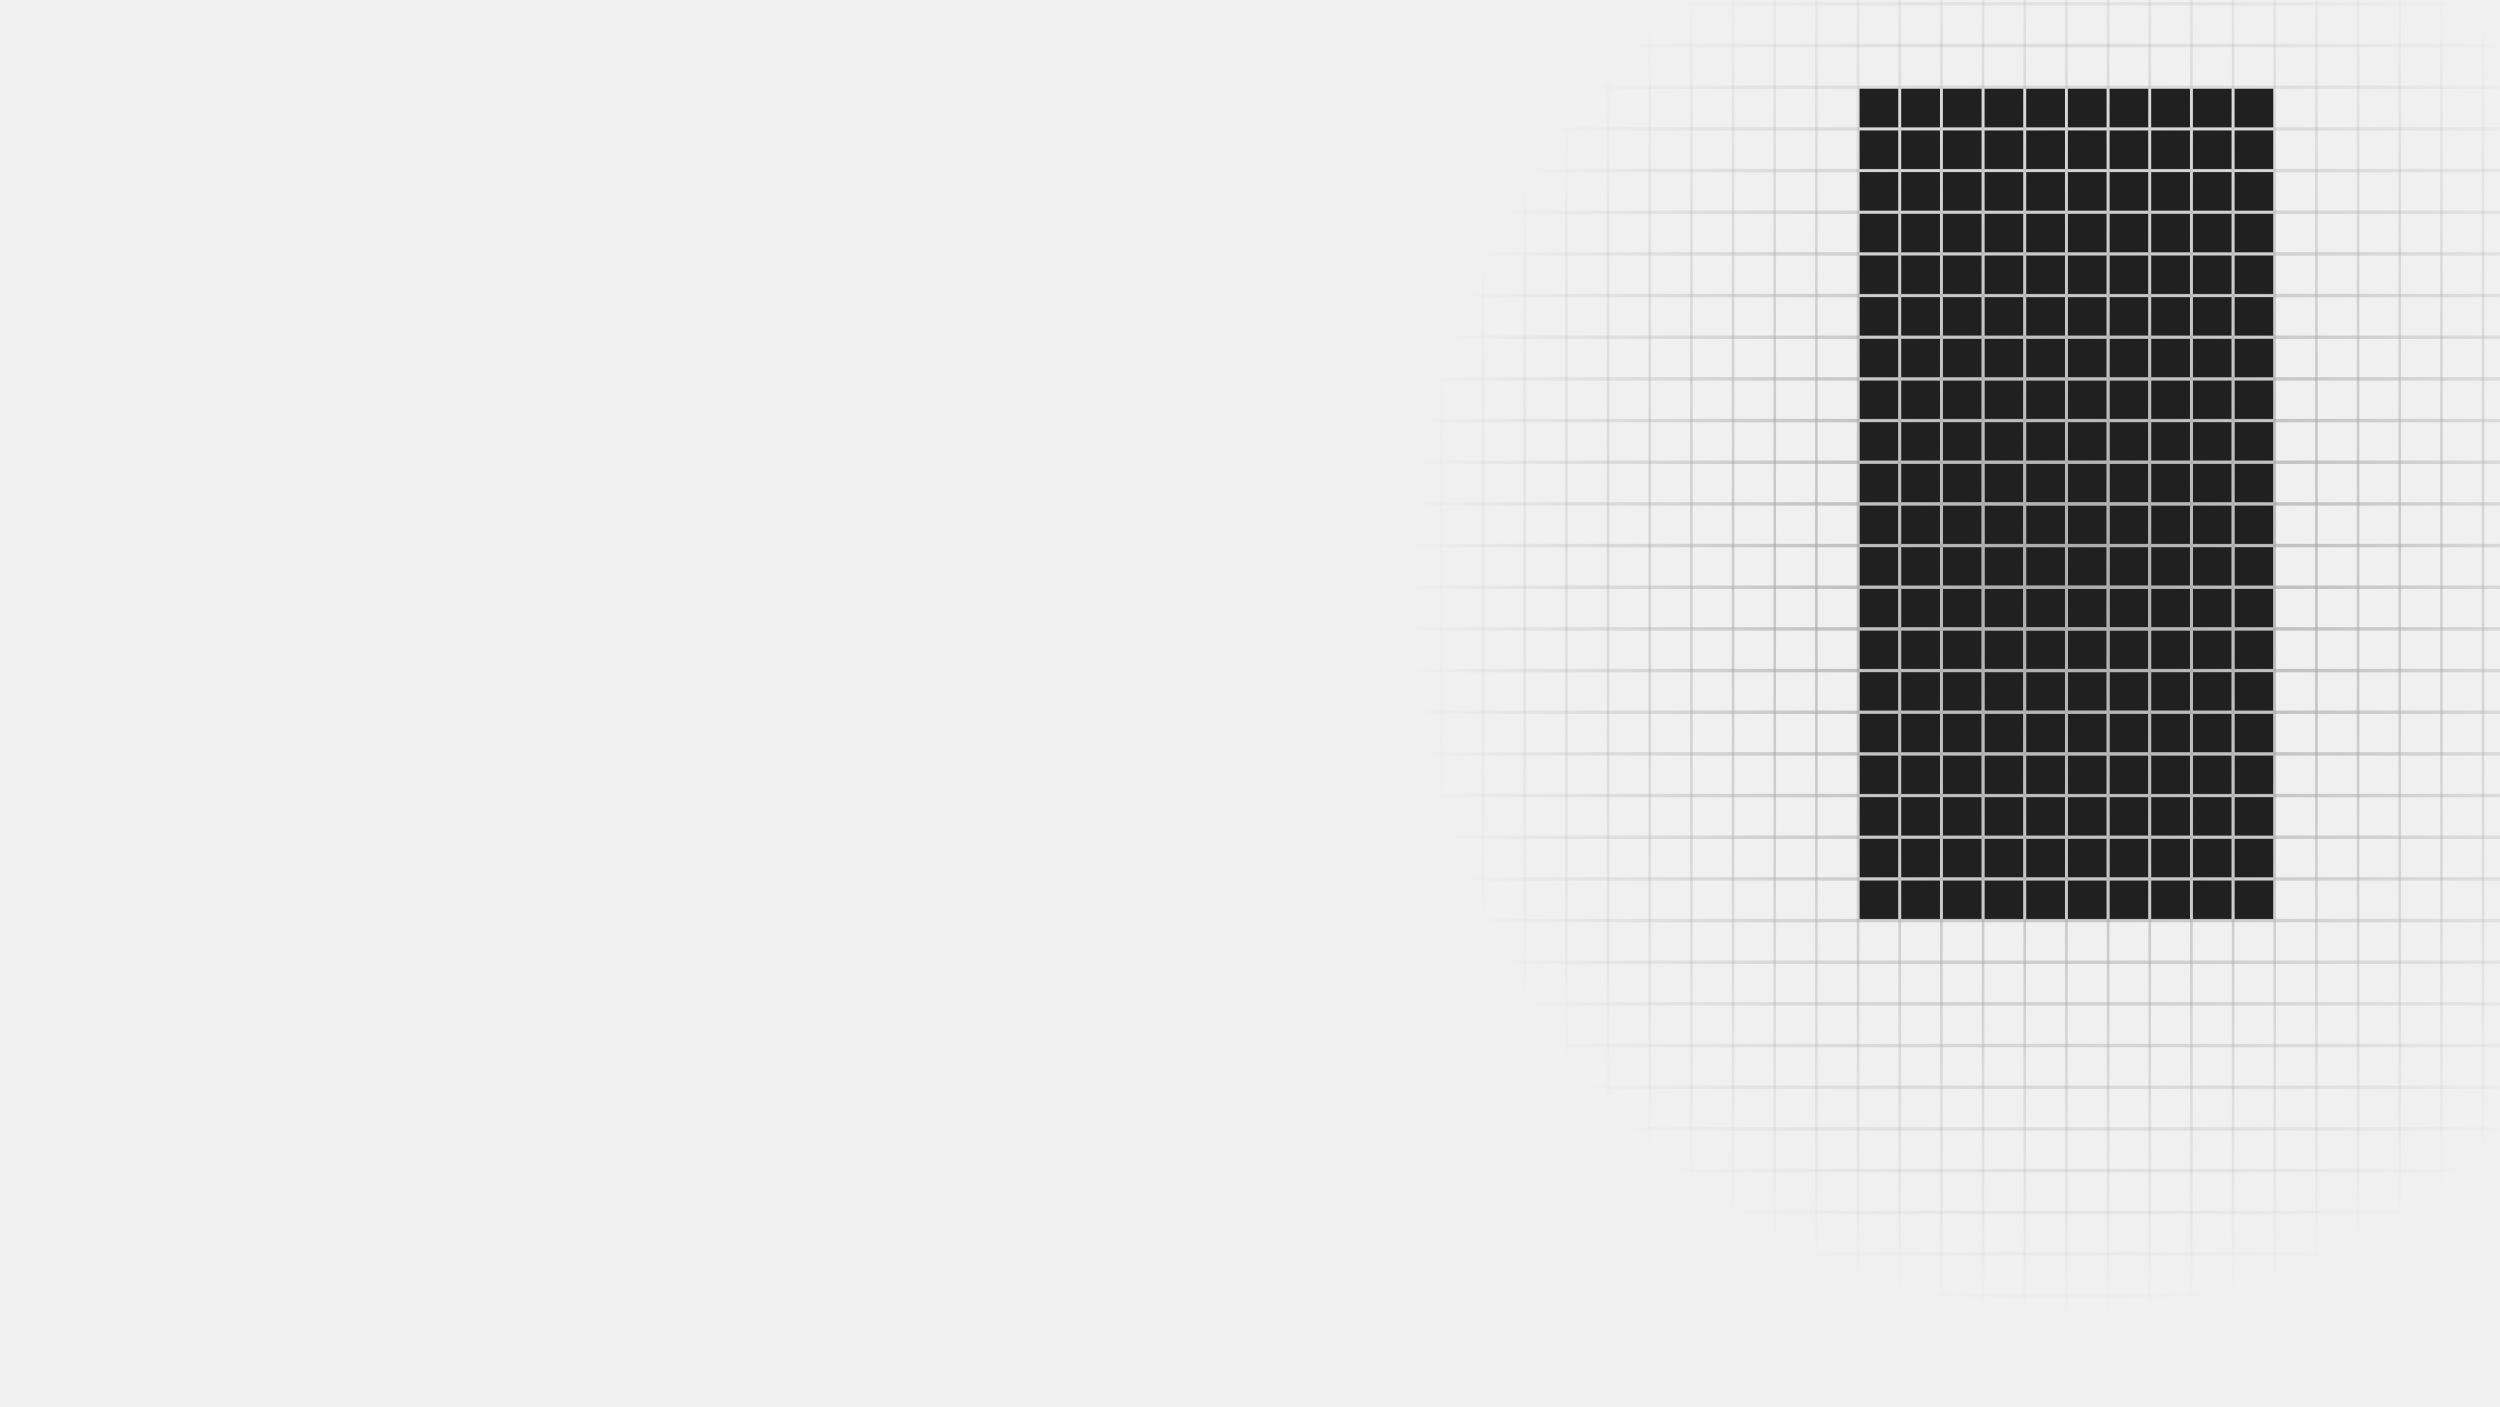
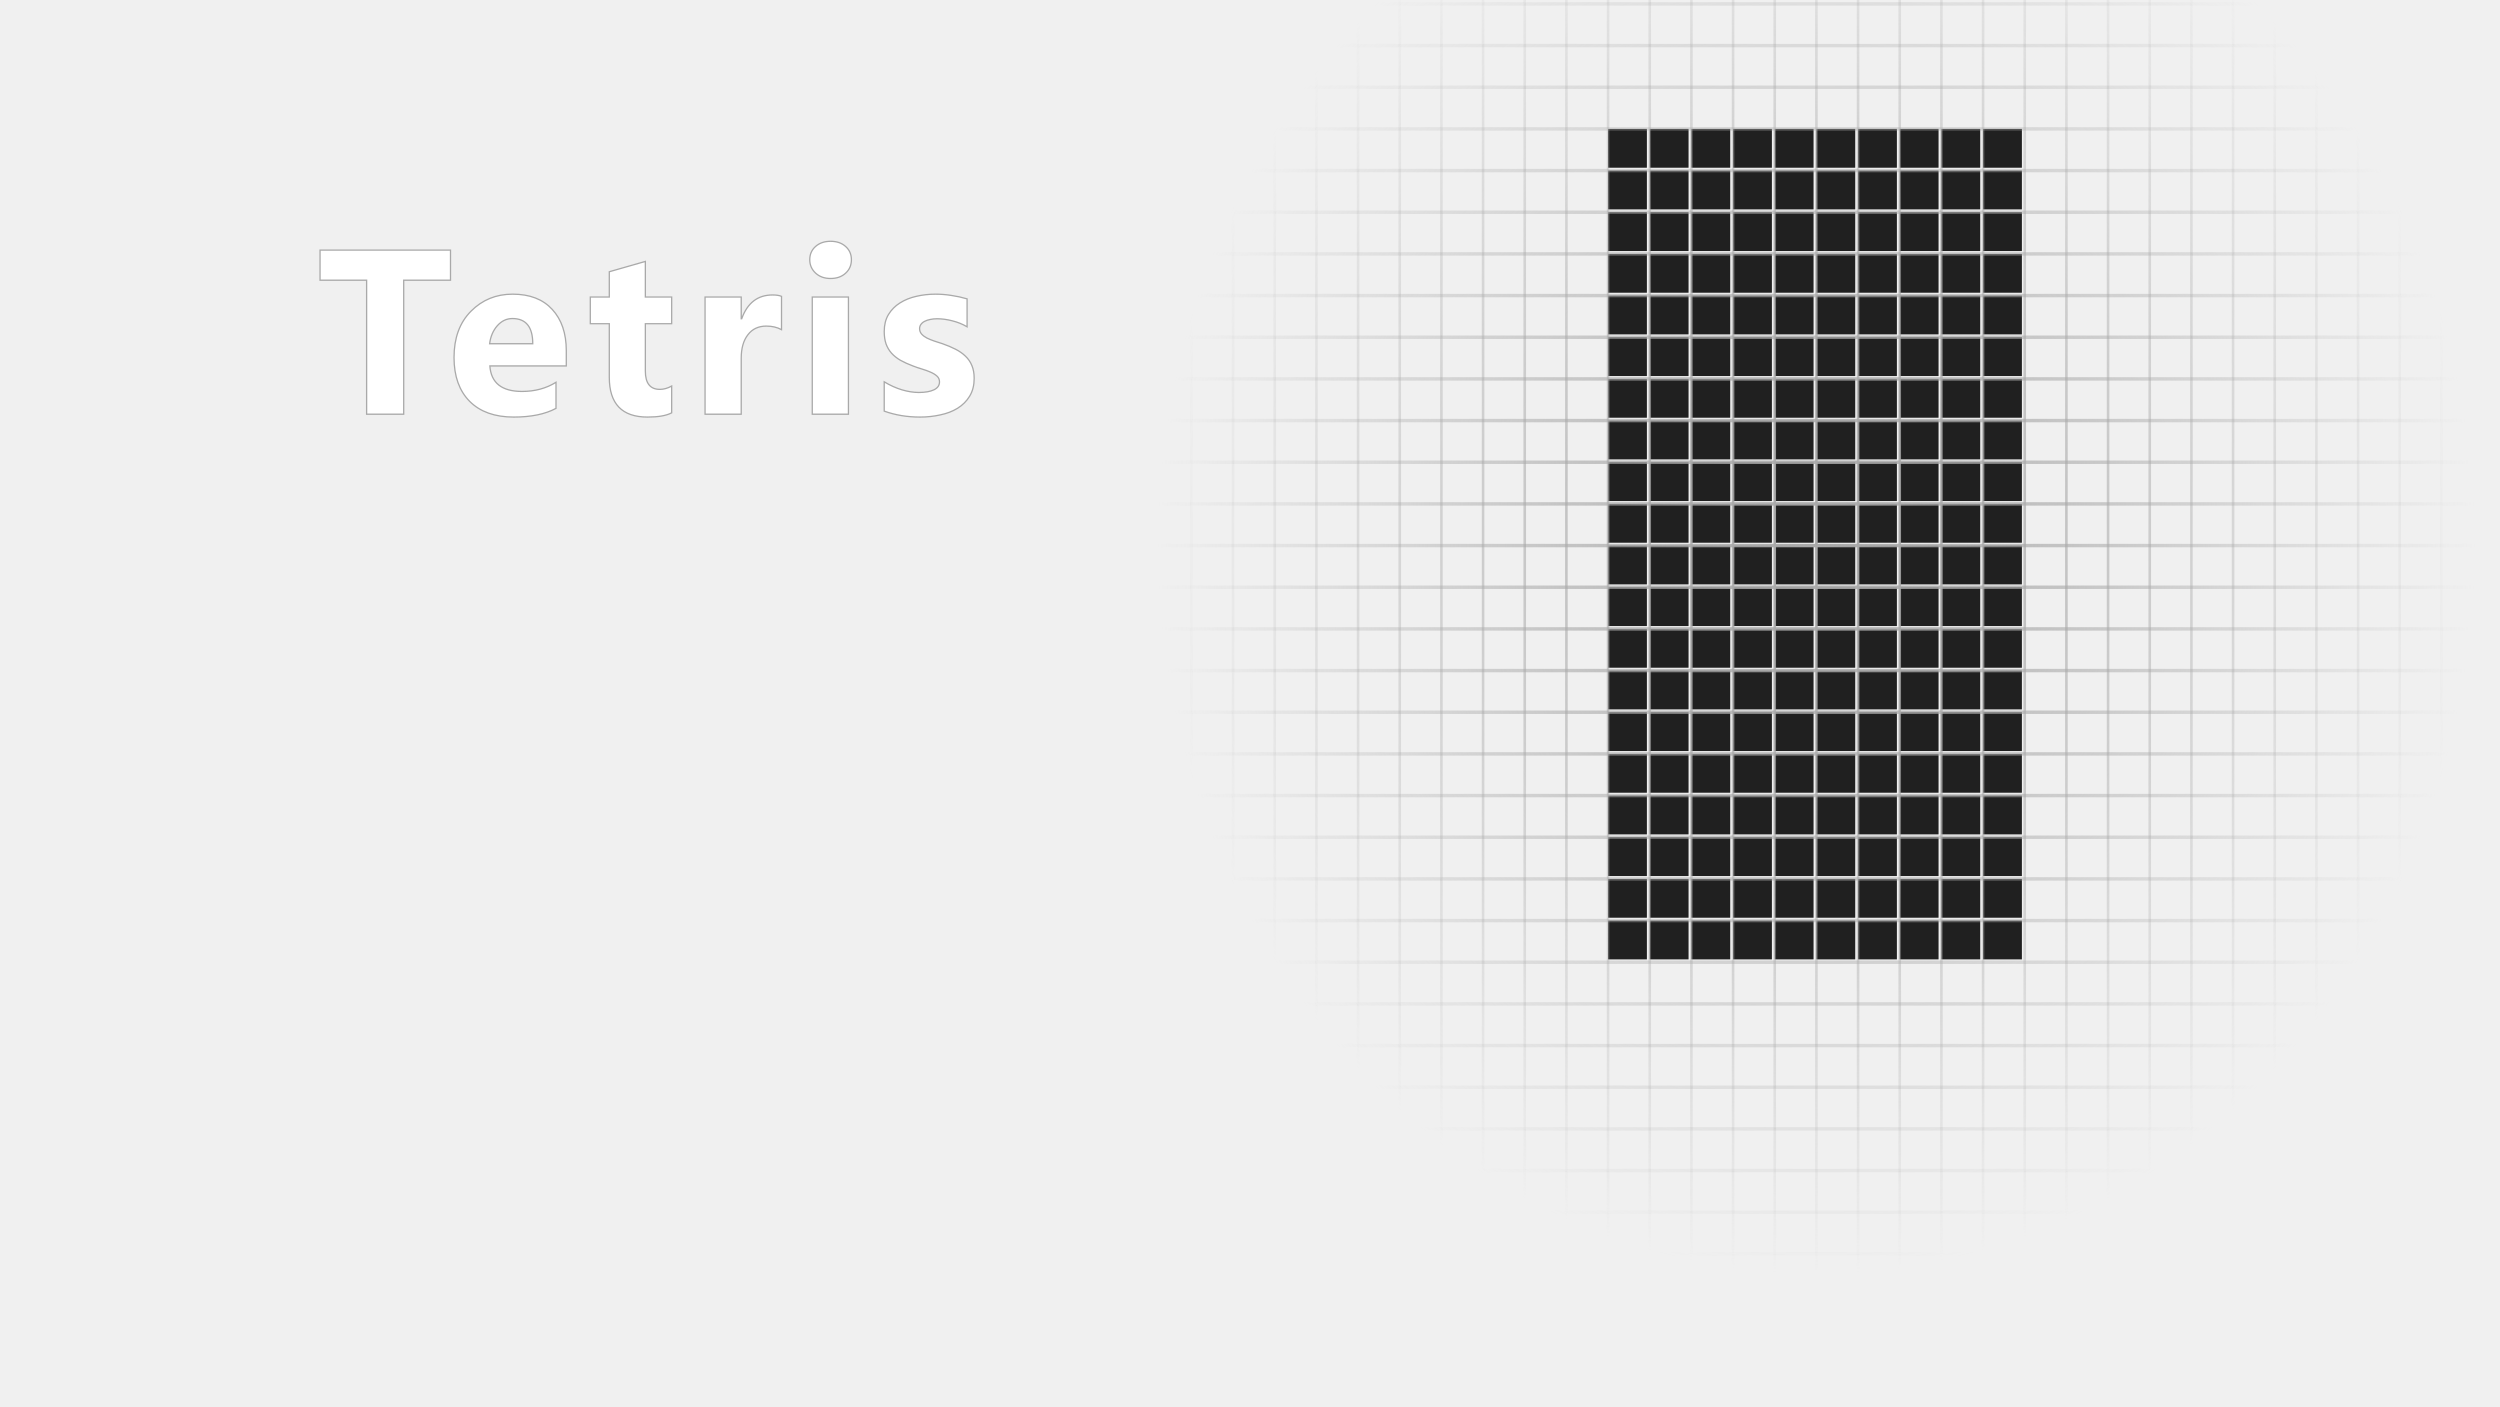
<svg xmlns="http://www.w3.org/2000/svg" xmlns:xlink="http://www.w3.org/1999/xlink" width="1920" height="1080" viewBox="0 0 1920 1080" version="1.1" id="svg1">
  <defs id="defs1">
    <linearGradient id="linearGradient2">
      <stop style="stop-color:#a9a9a9;stop-opacity:1;" offset="0" id="stop2" />
      <stop style="stop-color:#a9a9a9;stop-opacity:0;" offset="1" id="stop3" />
    </linearGradient>
-     <radialGradient xlink:href="#linearGradient2" id="radialGradient3" cx="1593.093" cy="396.948" fx="1593.093" fy="396.948" r="975" gradientTransform="matrix(0.5195299,0,0,0.574359,765.4338,234.1026)" gradientUnits="userSpaceOnUse" />
+     <radialGradient xlink:href="#linearGradient2" id="radialGradient3" cx="1221.424" cy="339.33" fx="1221.424" fy="339.33" r="975" gradientTransform="matrix(0.5195299,0,0,0.574359,765.4338,234.1026)" gradientUnits="userSpaceOnUse" />
  </defs>
-   <g id="layer2" style="fill-opacity:1" fill="#202020" class="Board">
+   <g id="layer2" style="fill-opacity:1" fill="#202020" class="Board" transform="translate(-193.0934,30.90662)">
    <rect style="display:inline;fill-opacity:1" id="rect1" width="29.813" height="29.813" x="1428.093" y="68.093" />
    <rect style="fill-opacity:1" id="rect2" width="29.813" height="29.813" x="1428.093" y="100.093" />
    <rect style="fill-opacity:1" id="rect3" width="29.813" height="29.813" x="1428.093" y="132.093" />
    <rect style="fill-opacity:1" id="rect4" width="29.813" height="29.813" x="1428.093" y="164.093" />
    <rect style="fill-opacity:1" id="rect5" width="29.813" height="29.813" x="1428.093" y="196.093" />
    <rect style="fill-opacity:1" id="rect6" width="29.813" height="29.813" x="1428.093" y="228.093" />
    <rect style="fill-opacity:1" id="rect7" width="29.813" height="29.813" x="1428.093" y="260.093" />
    <rect style="fill-opacity:1" id="rect8" width="29.813" height="29.813" x="1428.093" y="292.093" />
    <rect style="fill-opacity:1" id="rect9" width="29.813" height="29.813" x="1428.093" y="324.093" />
    <rect style="fill-opacity:1" id="rect10" width="29.813" height="29.813" x="1428.093" y="356.093" />
    <rect style="fill-opacity:1" id="rect11" width="29.813" height="29.813" x="1428.093" y="388.093" />
    <rect style="fill-opacity:1" id="rect12" width="29.813" height="29.813" x="1428.093" y="420.093" />
    <rect style="fill-opacity:1" id="rect13" width="29.813" height="29.813" x="1428.093" y="452.093" />
    <rect style="fill-opacity:1" id="rect14" width="29.813" height="29.813" x="1428.093" y="484.093" />
    <rect style="fill-opacity:1" id="rect15" width="29.813" height="29.813" x="1428.093" y="516.093" />
    <rect style="fill-opacity:1" id="rect16" width="29.813" height="29.813" x="1428.093" y="548.093" />
    <rect style="fill-opacity:1" id="rect17" width="29.813" height="29.813" x="1428.093" y="580.093" />
    <rect style="fill-opacity:1" id="rect18" width="29.813" height="29.813" x="1428.093" y="612.093" />
    <rect style="fill-opacity:1" id="rect19" width="29.813" height="29.813" x="1428.093" y="644.093" />
    <rect style="fill-opacity:1" id="rect20" width="29.813" height="29.813" x="1428.093" y="676.093" />
    <rect style="fill-opacity:1" id="rect21" width="29.813" height="29.813" x="1460.093" y="68.093" />
    <rect style="fill-opacity:1" id="rect22" width="29.813" height="29.813" x="1460.093" y="100.093" />
    <rect style="fill-opacity:1" id="rect23" width="29.813" height="29.813" x="1460.093" y="132.093" />
    <rect style="fill-opacity:1" id="rect24" width="29.813" height="29.813" x="1460.093" y="164.093" />
    <rect style="fill-opacity:1" id="rect25" width="29.813" height="29.813" x="1460.093" y="196.093" />
    <rect style="fill-opacity:1" id="rect26" width="29.813" height="29.813" x="1460.093" y="228.093" />
    <rect style="fill-opacity:1" id="rect27" width="29.813" height="29.813" x="1460.093" y="260.093" />
    <rect style="fill-opacity:1" id="rect28" width="29.813" height="29.813" x="1460.093" y="292.093" />
    <rect style="fill-opacity:1" id="rect29" width="29.813" height="29.813" x="1460.093" y="324.093" />
    <rect style="fill-opacity:1" id="rect30" width="29.813" height="29.813" x="1460.093" y="356.093" />
    <rect style="fill-opacity:1" id="rect31" width="29.813" height="29.813" x="1460.093" y="388.093" />
    <rect style="fill-opacity:1" id="rect32" width="29.813" height="29.813" x="1460.093" y="420.093" />
    <rect style="fill-opacity:1" id="rect33" width="29.813" height="29.813" x="1460.093" y="452.093" />
    <rect style="fill-opacity:1" id="rect34" width="29.813" height="29.813" x="1460.093" y="484.093" />
    <rect style="fill-opacity:1" id="rect35" width="29.813" height="29.813" x="1460.093" y="516.093" />
    <rect style="fill-opacity:1" id="rect36" width="29.813" height="29.813" x="1460.093" y="548.093" />
    <rect style="fill-opacity:1" id="rect37" width="29.813" height="29.813" x="1460.093" y="580.093" />
    <rect style="fill-opacity:1" id="rect38" width="29.813" height="29.813" x="1460.093" y="612.093" />
    <rect style="fill-opacity:1" id="rect39" width="29.813" height="29.813" x="1460.093" y="644.093" />
    <rect style="fill-opacity:1" id="rect40" width="29.813" height="29.813" x="1460.093" y="676.093" />
    <rect style="fill-opacity:1" id="rect41" width="29.813" height="29.813" x="1492.093" y="68.093" />
    <rect style="fill-opacity:1" id="rect42" width="29.813" height="29.813" x="1492.093" y="100.093" />
    <rect style="fill-opacity:1" id="rect43" width="29.813" height="29.813" x="1492.093" y="132.093" />
    <rect style="fill-opacity:1" id="rect44" width="29.813" height="29.813" x="1492.093" y="164.093" />
    <rect style="fill-opacity:1" id="rect45" width="29.813" height="29.813" x="1492.093" y="196.093" />
    <rect style="fill-opacity:1" id="rect46" width="29.813" height="29.813" x="1492.093" y="228.093" />
    <rect style="fill-opacity:1" id="rect47" width="29.813" height="29.813" x="1492.093" y="260.093" />
    <rect style="fill-opacity:1" id="rect48" width="29.813" height="29.813" x="1492.093" y="292.093" />
    <rect style="fill-opacity:1" id="rect49" width="29.813" height="29.813" x="1492.093" y="324.093" />
    <rect style="fill-opacity:1" id="rect50" width="29.813" height="29.813" x="1492.093" y="356.093" />
    <rect style="fill-opacity:1" id="rect51" width="29.813" height="29.813" x="1492.093" y="388.093" />
    <rect style="fill-opacity:1" id="rect52" width="29.813" height="29.813" x="1492.093" y="420.093" />
    <rect style="fill-opacity:1" id="rect53" width="29.813" height="29.813" x="1492.093" y="452.093" />
    <rect style="fill-opacity:1" id="rect54" width="29.813" height="29.813" x="1492.093" y="484.093" />
    <rect style="fill-opacity:1" id="rect55" width="29.813" height="29.813" x="1492.093" y="516.093" />
    <rect style="fill-opacity:1" id="rect56" width="29.813" height="29.813" x="1492.093" y="548.093" />
    <rect style="fill-opacity:1" id="rect57" width="29.813" height="29.813" x="1492.093" y="580.093" />
    <rect style="fill-opacity:1" id="rect58" width="29.813" height="29.813" x="1492.093" y="612.093" />
    <rect style="fill-opacity:1" id="rect59" width="29.813" height="29.813" x="1492.093" y="644.093" />
    <rect style="fill-opacity:1" id="rect60" width="29.813" height="29.813" x="1492.093" y="676.093" />
    <rect style="fill-opacity:1" id="rect61" width="29.813" height="29.813" x="1524.093" y="68.093" />
    <rect style="fill-opacity:1" id="rect62" width="29.813" height="29.813" x="1524.093" y="100.093" />
    <rect style="fill-opacity:1" id="rect63" width="29.813" height="29.813" x="1524.093" y="132.093" />
    <rect style="fill-opacity:1" id="rect64" width="29.813" height="29.813" x="1524.093" y="164.093" />
    <rect style="fill-opacity:1" id="rect65" width="29.813" height="29.813" x="1524.093" y="196.093" />
    <rect style="fill-opacity:1" id="rect66" width="29.813" height="29.813" x="1524.093" y="228.093" />
    <rect style="fill-opacity:1" id="rect67" width="29.813" height="29.813" x="1524.093" y="260.093" />
    <rect style="fill-opacity:1" id="rect68" width="29.813" height="29.813" x="1524.093" y="292.093" />
    <rect style="fill-opacity:1" id="rect69" width="29.813" height="29.813" x="1524.093" y="324.093" />
    <rect style="fill-opacity:1" id="rect70" width="29.813" height="29.813" x="1524.093" y="356.093" />
    <rect style="fill-opacity:1" id="rect71" width="29.813" height="29.813" x="1524.093" y="388.093" />
    <rect style="fill-opacity:1" id="rect72" width="29.813" height="29.813" x="1524.093" y="420.093" />
    <rect style="fill-opacity:1" id="rect73" width="29.813" height="29.813" x="1524.093" y="452.093" />
    <rect style="fill-opacity:1" id="rect74" width="29.813" height="29.813" x="1524.093" y="484.093" />
    <rect style="fill-opacity:1" id="rect75" width="29.813" height="29.813" x="1524.093" y="516.093" />
    <rect style="fill-opacity:1" id="rect76" width="29.813" height="29.813" x="1524.093" y="548.093" />
    <rect style="fill-opacity:1" id="rect77" width="29.813" height="29.813" x="1524.093" y="580.093" />
    <rect style="fill-opacity:1" id="rect78" width="29.813" height="29.813" x="1524.093" y="612.093" />
    <rect style="fill-opacity:1" id="rect79" width="29.813" height="29.813" x="1524.093" y="644.093" />
    <rect style="fill-opacity:1" id="rect80" width="29.813" height="29.813" x="1524.093" y="676.093" />
    <rect style="fill-opacity:1" id="rect81" width="29.813" height="29.813" x="1556.093" y="68.093" />
    <rect style="fill-opacity:1" id="rect82" width="29.813" height="29.813" x="1556.093" y="100.093" />
    <rect style="fill-opacity:1" id="rect83" width="29.813" height="29.813" x="1556.093" y="132.093" />
    <rect style="fill-opacity:1" id="rect84" width="29.813" height="29.813" x="1556.093" y="164.093" />
    <rect style="fill-opacity:1" id="rect85" width="29.813" height="29.813" x="1556.093" y="196.093" />
    <rect style="fill-opacity:1" id="rect86" width="29.813" height="29.813" x="1556.093" y="228.093" />
    <rect style="fill-opacity:1" id="rect87" width="29.813" height="29.813" x="1556.093" y="260.093" />
    <rect style="fill-opacity:1" id="rect88" width="29.813" height="29.813" x="1556.093" y="292.093" />
    <rect style="fill-opacity:1" id="rect89" width="29.813" height="29.813" x="1556.093" y="324.093" />
    <rect style="fill-opacity:1" id="rect90" width="29.813" height="29.813" x="1556.093" y="356.093" />
    <rect style="fill-opacity:1" id="rect91" width="29.813" height="29.813" x="1556.093" y="388.093" />
    <rect style="fill-opacity:1" id="rect92" width="29.813" height="29.813" x="1556.093" y="420.093" />
    <rect style="fill-opacity:1" id="rect93" width="29.813" height="29.813" x="1556.093" y="452.093" />
    <rect style="fill-opacity:1" id="rect94" width="29.813" height="29.813" x="1556.093" y="484.093" />
    <rect style="fill-opacity:1" id="rect95" width="29.813" height="29.813" x="1556.093" y="516.093" />
    <rect style="fill-opacity:1" id="rect96" width="29.813" height="29.813" x="1556.093" y="548.093" />
    <rect style="fill-opacity:1" id="rect97" width="29.813" height="29.813" x="1556.093" y="580.093" />
    <rect style="fill-opacity:1" id="rect98" width="29.813" height="29.813" x="1556.093" y="612.093" />
    <rect style="fill-opacity:1" id="rect99" width="29.813" height="29.813" x="1556.093" y="644.093" />
    <rect style="fill-opacity:1" id="rect100" width="29.813" height="29.813" x="1556.093" y="676.093" />
    <rect style="fill-opacity:1" id="rect101" width="29.813" height="29.813" x="1588.093" y="68.093" />
    <rect style="fill-opacity:1" id="rect102" width="29.813" height="29.813" x="1588.093" y="100.093" />
    <rect style="fill-opacity:1" id="rect103" width="29.813" height="29.813" x="1588.093" y="132.093" />
    <rect style="fill-opacity:1" id="rect104" width="29.813" height="29.813" x="1588.093" y="164.093" />
    <rect style="fill-opacity:1" id="rect105" width="29.813" height="29.813" x="1588.093" y="196.093" />
    <rect style="fill-opacity:1" id="rect106" width="29.813" height="29.813" x="1588.093" y="228.093" />
    <rect style="fill-opacity:1" id="rect107" width="29.813" height="29.813" x="1588.093" y="260.093" />
    <rect style="fill-opacity:1" id="rect108" width="29.813" height="29.813" x="1588.093" y="292.093" />
    <rect style="fill-opacity:1" id="rect109" width="29.813" height="29.813" x="1588.093" y="324.093" />
    <rect style="fill-opacity:1" id="rect110" width="29.813" height="29.813" x="1588.093" y="356.093" />
    <rect style="fill-opacity:1" id="rect111" width="29.813" height="29.813" x="1588.093" y="388.093" />
    <rect style="fill-opacity:1" id="rect112" width="29.813" height="29.813" x="1588.093" y="420.093" />
    <rect style="fill-opacity:1" id="rect113" width="29.813" height="29.813" x="1588.093" y="452.093" />
    <rect style="fill-opacity:1" id="rect114" width="29.813" height="29.813" x="1588.093" y="484.093" />
    <rect style="fill-opacity:1" id="rect115" width="29.813" height="29.813" x="1588.093" y="516.093" />
    <rect style="fill-opacity:1" id="rect116" width="29.813" height="29.813" x="1588.093" y="548.093" />
    <rect style="fill-opacity:1" id="rect117" width="29.813" height="29.813" x="1588.093" y="580.093" />
    <rect style="fill-opacity:1" id="rect118" width="29.813" height="29.813" x="1588.093" y="612.093" />
    <rect style="fill-opacity:1" id="rect119" width="29.813" height="29.813" x="1588.093" y="644.093" />
    <rect style="fill-opacity:1" id="rect120" width="29.813" height="29.813" x="1588.093" y="676.093" />
    <rect style="fill-opacity:1" id="rect121" width="29.813" height="29.813" x="1620.093" y="68.093" />
    <rect style="fill-opacity:1" id="rect122" width="29.813" height="29.813" x="1620.093" y="100.093" />
    <rect style="fill-opacity:1" id="rect123" width="29.813" height="29.813" x="1620.093" y="132.093" />
    <rect style="fill-opacity:1" id="rect124" width="29.813" height="29.813" x="1620.093" y="164.093" />
    <rect style="fill-opacity:1" id="rect125" width="29.813" height="29.813" x="1620.093" y="196.093" />
    <rect style="fill-opacity:1" id="rect126" width="29.813" height="29.813" x="1620.093" y="228.093" />
    <rect style="fill-opacity:1" id="rect127" width="29.813" height="29.813" x="1620.093" y="260.093" />
    <rect style="fill-opacity:1" id="rect128" width="29.813" height="29.813" x="1620.093" y="292.093" />
    <rect style="fill-opacity:1" id="rect129" width="29.813" height="29.813" x="1620.093" y="324.093" />
    <rect style="fill-opacity:1" id="rect130" width="29.813" height="29.813" x="1620.093" y="356.093" />
    <rect style="fill-opacity:1" id="rect131" width="29.813" height="29.813" x="1620.093" y="388.093" />
    <rect style="fill-opacity:1" id="rect132" width="29.813" height="29.813" x="1620.093" y="420.093" />
    <rect style="fill-opacity:1" id="rect133" width="29.813" height="29.813" x="1620.093" y="452.093" />
    <rect style="fill-opacity:1" id="rect134" width="29.813" height="29.813" x="1620.093" y="484.093" />
    <rect style="fill-opacity:1" id="rect135" width="29.813" height="29.813" x="1620.093" y="516.093" />
    <rect style="fill-opacity:1" id="rect136" width="29.813" height="29.813" x="1620.093" y="548.093" />
    <rect style="fill-opacity:1" id="rect137" width="29.813" height="29.813" x="1620.093" y="580.093" />
    <rect style="fill-opacity:1" id="rect138" width="29.813" height="29.813" x="1620.093" y="612.093" />
    <rect style="fill-opacity:1" id="rect139" width="29.813" height="29.813" x="1620.093" y="644.093" />
    <rect style="fill-opacity:1" id="rect140" width="29.813" height="29.813" x="1620.093" y="676.093" />
    <rect style="fill-opacity:1" id="rect141" width="29.813" height="29.813" x="1652.093" y="68.093" />
    <rect style="fill-opacity:1" id="rect142" width="29.813" height="29.813" x="1652.093" y="100.093" />
    <rect style="fill-opacity:1" id="rect143" width="29.813" height="29.813" x="1652.093" y="132.093" />
    <rect style="fill-opacity:1" id="rect144" width="29.813" height="29.813" x="1652.093" y="164.093" />
    <rect style="fill-opacity:1" id="rect145" width="29.813" height="29.813" x="1652.093" y="196.093" />
    <rect style="fill-opacity:1" id="rect146" width="29.813" height="29.813" x="1652.093" y="228.093" />
    <rect style="fill-opacity:1" id="rect147" width="29.813" height="29.813" x="1652.093" y="260.093" />
    <rect style="fill-opacity:1" id="rect148" width="29.813" height="29.813" x="1652.093" y="292.093" />
    <rect style="fill-opacity:1" id="rect149" width="29.813" height="29.813" x="1652.093" y="324.093" />
    <rect style="fill-opacity:1" id="rect150" width="29.813" height="29.813" x="1652.093" y="356.093" />
    <rect style="fill-opacity:1" id="rect151" width="29.813" height="29.813" x="1652.093" y="388.093" />
    <rect style="fill-opacity:1" id="rect152" width="29.813" height="29.813" x="1652.093" y="420.093" />
    <rect style="fill-opacity:1" id="rect153" width="29.813" height="29.813" x="1652.093" y="452.093" />
    <rect style="fill-opacity:1" id="rect154" width="29.813" height="29.813" x="1652.093" y="484.093" />
    <rect style="fill-opacity:1" id="rect155" width="29.813" height="29.813" x="1652.093" y="516.093" />
    <rect style="fill-opacity:1" id="rect156" width="29.813" height="29.813" x="1652.093" y="548.093" />
    <rect style="fill-opacity:1" id="rect157" width="29.813" height="29.813" x="1652.093" y="580.093" />
    <rect style="fill-opacity:1" id="rect158" width="29.813" height="29.813" x="1652.093" y="612.093" />
    <rect style="fill-opacity:1" id="rect159" width="29.813" height="29.813" x="1652.093" y="644.093" />
    <rect style="fill-opacity:1" id="rect160" width="29.813" height="29.813" x="1652.093" y="676.093" />
    <rect style="fill-opacity:1" id="rect161" width="29.813" height="29.813" x="1684.093" y="68.093" />
    <rect style="fill-opacity:1" id="rect162" width="29.813" height="29.813" x="1684.093" y="100.093" />
    <rect style="fill-opacity:1" id="rect163" width="29.813" height="29.813" x="1684.093" y="132.093" />
    <rect style="fill-opacity:1" id="rect164" width="29.813" height="29.813" x="1684.093" y="164.093" />
    <rect style="fill-opacity:1" id="rect165" width="29.813" height="29.813" x="1684.093" y="196.093" />
    <rect style="fill-opacity:1" id="rect166" width="29.813" height="29.813" x="1684.093" y="228.093" />
    <rect style="fill-opacity:1" id="rect167" width="29.813" height="29.813" x="1684.093" y="260.093" />
    <rect style="fill-opacity:1" id="rect168" width="29.813" height="29.813" x="1684.093" y="292.093" />
    <rect style="fill-opacity:1" id="rect169" width="29.813" height="29.813" x="1684.093" y="324.093" />
    <rect style="fill-opacity:1" id="rect170" width="29.813" height="29.813" x="1684.093" y="356.093" />
    <rect style="fill-opacity:1" id="rect171" width="29.813" height="29.813" x="1684.093" y="388.093" />
    <rect style="fill-opacity:1" id="rect172" width="29.813" height="29.813" x="1684.093" y="420.093" />
    <rect style="fill-opacity:1" id="rect173" width="29.813" height="29.813" x="1684.093" y="452.093" />
    <rect style="fill-opacity:1" id="rect174" width="29.813" height="29.813" x="1684.093" y="484.093" />
    <rect style="fill-opacity:1" id="rect175" width="29.813" height="29.813" x="1684.093" y="516.093" />
    <rect style="fill-opacity:1" id="rect176" width="29.813" height="29.813" x="1684.093" y="548.093" />
    <rect style="fill-opacity:1" id="rect177" width="29.813" height="29.813" x="1684.093" y="580.093" />
    <rect style="fill-opacity:1" id="rect178" width="29.813" height="29.813" x="1684.093" y="612.093" />
    <rect style="fill-opacity:1" id="rect179" width="29.813" height="29.813" x="1684.093" y="644.093" />
    <rect style="fill-opacity:1" id="rect180" width="29.813" height="29.813" x="1684.093" y="676.093" />
    <rect style="display:inline;fill-opacity:1" id="rect181" width="29.813" height="29.813" x="1716.093" y="68.093" />
    <rect style="fill-opacity:1" id="rect182" width="29.813" height="29.813" x="1716.093" y="100.093" />
    <rect style="fill-opacity:1" id="rect183" width="29.813" height="29.813" x="1716.093" y="132.093" />
    <rect style="fill-opacity:1" id="rect184" width="29.813" height="29.813" x="1716.093" y="164.093" />
    <rect style="fill-opacity:1" id="rect185" width="29.813" height="29.813" x="1716.093" y="196.093" />
    <rect style="fill-opacity:1" id="rect186" width="29.813" height="29.813" x="1716.093" y="228.093" />
    <rect style="fill-opacity:1" id="rect187" width="29.813" height="29.813" x="1716.093" y="260.093" />
    <rect style="fill-opacity:1" id="rect188" width="29.813" height="29.813" x="1716.093" y="292.093" />
    <rect style="fill-opacity:1" id="rect189" width="29.813" height="29.813" x="1716.093" y="324.093" />
    <rect style="fill-opacity:1" id="rect190" width="29.813" height="29.813" x="1716.093" y="356.093" />
    <rect style="fill-opacity:1" id="rect191" width="29.813" height="29.813" x="1716.093" y="388.093" />
    <rect style="fill-opacity:1" id="rect192" width="29.813" height="29.813" x="1716.093" y="420.093" />
    <rect style="fill-opacity:1" id="rect193" width="29.813" height="29.813" x="1716.093" y="452.093" />
    <rect style="fill-opacity:1" id="rect194" width="29.813" height="29.813" x="1716.093" y="484.093" />
    <rect style="fill-opacity:1" id="rect195" width="29.813" height="29.813" x="1716.093" y="516.093" />
    <rect style="fill-opacity:1" id="rect196" width="29.813" height="29.813" x="1716.093" y="548.093" />
    <rect style="fill-opacity:1" id="rect197" width="29.813" height="29.813" x="1716.093" y="580.093" />
    <rect style="fill-opacity:1" id="rect198" width="29.813" height="29.813" x="1716.093" y="612.093" />
    <rect style="fill-opacity:1" id="rect199" width="29.813" height="29.813" x="1716.093" y="644.093" />
    <rect style="fill-opacity:1" id="rect200" width="29.813" height="29.813" x="1716.093" y="676.093" />
  </g>
-   <g id="layer1" transform="translate(-5,-10)" style="fill:none;stroke:url(#radialGradient3)">
+   <g id="layer1" transform="translate(-5,-10)" style="display:inline;fill:none;stroke:url(#radialGradient3)">
    <path style="fill:none;stroke:url(#radialGradient3);stroke-width:2" d="M 24,-10 V 1110" id="use659" />
    <path style="fill:none;stroke:url(#radialGradient3);stroke-width:2" d="M 56,-10 V 1110" id="use660" />
    <path style="fill:none;stroke:url(#radialGradient3);stroke-width:2" d="M 88,-10 V 1110" id="use661" />
    <path style="fill:none;stroke:url(#radialGradient3);stroke-width:2" d="M 120,-10 V 1110" id="use662" />
    <path style="fill:none;stroke:url(#radialGradient3);stroke-width:2" d="M 152,-10 V 1110" id="use663" />
    <path style="fill:none;stroke:url(#radialGradient3);stroke-width:2" d="M 184,-10 V 1110" id="use664" />
    <path style="fill:none;stroke:url(#radialGradient3);stroke-width:2" d="M 216,-10 V 1110" id="use665" />
    <path style="fill:none;stroke:url(#radialGradient3);stroke-width:2" d="M 248,-10 V 1110" id="use666" />
    <path style="fill:none;stroke:url(#radialGradient3);stroke-width:2" d="M 280,-10 V 1110" id="use667" />
    <path style="fill:none;stroke:url(#radialGradient3);stroke-width:2" d="M 312,-10 V 1110" id="use668" />
    <path style="fill:none;stroke:url(#radialGradient3);stroke-width:2" d="M 344,-10 V 1110" id="use669" />
    <path style="fill:none;stroke:url(#radialGradient3);stroke-width:2" d="M 376,-10 V 1110" id="use670" />
    <path style="fill:none;stroke:url(#radialGradient3);stroke-width:2" d="M 408,-10 V 1110" id="use671" />
    <path style="fill:none;stroke:url(#radialGradient3);stroke-width:2" d="M 440,-10 V 1110" id="use672" />
    <path style="fill:none;stroke:url(#radialGradient3);stroke-width:2" d="M 472,-10 V 1110" id="use673" />
    <path style="fill:none;stroke:url(#radialGradient3);stroke-width:2" d="M 504,-10 V 1110" id="use674" />
    <path style="fill:none;stroke:url(#radialGradient3);stroke-width:2" d="M 536,-10 V 1110" id="use675" />
    <path style="fill:none;stroke:url(#radialGradient3);stroke-width:2" d="M 568,-10 V 1110" id="use676" />
    <path style="fill:none;stroke:url(#radialGradient3);stroke-width:2" d="M 600,-10 V 1110" id="use677" />
    <path style="fill:none;stroke:url(#radialGradient3);stroke-width:2" d="M 632,-10 V 1110" id="use678" />
    <path style="fill:none;stroke:url(#radialGradient3);stroke-width:2" d="M 664,-10 V 1110" id="use679" />
    <path style="fill:none;stroke:url(#radialGradient3);stroke-width:2" d="M 696,-10 V 1110" id="use680" />
    <path style="fill:none;stroke:url(#radialGradient3);stroke-width:2" d="M 728,-10 V 1110" id="use681" />
    <path style="fill:none;stroke:url(#radialGradient3);stroke-width:2" d="M 760,-10 V 1110" id="use682" />
    <path style="fill:none;stroke:url(#radialGradient3);stroke-width:2" d="M 792,-10 V 1110" id="use683" />
    <path style="fill:none;stroke:url(#radialGradient3);stroke-width:2" d="M 824,-10 V 1110" id="use684" />
    <path style="fill:none;stroke:url(#radialGradient3);stroke-width:2" d="M 856,-10 V 1110" id="use685" />
    <path style="fill:none;stroke:url(#radialGradient3);stroke-width:2" d="M 888,-10 V 1110" id="use686" />
    <path style="fill:none;stroke:url(#radialGradient3);stroke-width:2" d="M 920,-10 V 1110" id="use687" />
    <path style="fill:none;stroke:url(#radialGradient3);stroke-width:2" d="M 952,-10 V 1110" id="use688" />
    <path style="fill:none;stroke:url(#radialGradient3);stroke-width:2" d="M 984,-10 V 1110" id="use689" />
    <path style="fill:none;stroke:url(#radialGradient3);stroke-width:2" d="M 1016,-10 V 1110" id="use690" />
    <path style="fill:none;stroke:url(#radialGradient3);stroke-width:2" d="M 1048,-10 V 1110" id="use691" />
    <path style="fill:none;stroke:url(#radialGradient3);stroke-width:2" d="M 1080,-10 V 1110" id="use692" />
    <path style="fill:none;stroke:url(#radialGradient3);stroke-width:2" d="M 1112,-10 V 1110" id="use693" />
    <path style="fill:none;stroke:url(#radialGradient3);stroke-width:2" d="M 1144,-10 V 1110" id="use694" />
    <path style="fill:none;stroke:url(#radialGradient3);stroke-width:2" d="M 1176,-10 V 1110" id="use695" />
    <path style="fill:none;stroke:url(#radialGradient3);stroke-width:2" d="M 1208,-10 V 1110" id="use696" />
    <path style="fill:none;stroke:url(#radialGradient3);stroke-width:2" d="M 1240,-10 V 1110" id="use697" />
    <path style="fill:none;stroke:url(#radialGradient3);stroke-width:2" d="M 1272,-10 V 1110" id="use698" />
    <path style="fill:none;stroke:url(#radialGradient3);stroke-width:2" d="M 1304,-10 V 1110" id="use699" />
    <path style="fill:none;stroke:url(#radialGradient3);stroke-width:2" d="M 1336,-10 V 1110" id="use700" />
    <path style="fill:none;stroke:url(#radialGradient3);stroke-width:2" d="M 1368,-10 V 1110" id="use701" />
    <path style="fill:none;stroke:url(#radialGradient3);stroke-width:2" d="M 1400,-10 V 1110" id="use702" />
    <path style="fill:none;stroke:url(#radialGradient3);stroke-width:2" d="M 1432,-10 V 1110" id="use703" />
    <path style="fill:none;stroke:url(#radialGradient3);stroke-width:2" d="M 1464,-10 V 1110" id="use704" />
    <path style="fill:none;stroke:url(#radialGradient3);stroke-width:2" d="M 1496,-10 V 1110" id="use705" />
    <path style="fill:none;stroke:url(#radialGradient3);stroke-width:2" d="M 1528,-10 V 1110" id="use706" />
    <path style="fill:none;stroke:url(#radialGradient3);stroke-width:2" d="M 1560,-10 V 1110" id="use707" />
    <path style="fill:none;stroke:url(#radialGradient3);stroke-width:2" d="M 1592,-10 V 1110" id="use708" />
    <path style="fill:none;stroke:url(#radialGradient3);stroke-width:2" d="M 1624,-10 V 1110" id="use709" />
    <path style="fill:none;stroke:url(#radialGradient3);stroke-width:2" d="M 1656,-10 V 1110" id="use710" />
    <path style="fill:none;stroke:url(#radialGradient3);stroke-width:2" d="M 1688,-10 V 1110" id="use711" />
    <path style="fill:none;stroke:url(#radialGradient3);stroke-width:2" d="M 1720,-10 V 1110" id="use712" />
    <path style="fill:none;stroke:url(#radialGradient3);stroke-width:2" d="M 1752,-10 V 1110" id="use713" />
    <path style="fill:none;stroke:url(#radialGradient3);stroke-width:2" d="M 1784,-10 V 1110" id="use714" />
    <path style="fill:none;stroke:url(#radialGradient3);stroke-width:2" d="M 1816,-10 V 1110" id="use715" />
    <path style="fill:none;stroke:url(#radialGradient3);stroke-width:2" d="M 1848,-10 V 1110" id="use716" />
    <path style="fill:none;stroke:url(#radialGradient3);stroke-width:2" d="M 1880,-10 V 1110" id="use717" />
    <path style="fill:none;stroke:url(#radialGradient3);stroke-width:2" d="M 1912,-10 V 1110" id="use718" />
    <path style="fill:none;stroke:url(#radialGradient3);stroke-width:2.639" d="M -10,13 H 1940" id="use739" />
    <path style="fill:none;stroke:url(#radialGradient3);stroke-width:2.639" d="M -10,45 H 1940" id="use740" />
    <path style="fill:none;stroke:url(#radialGradient3);stroke-width:2.639" d="M -10,77 H 1940" id="use741" />
    <path style="fill:none;stroke:url(#radialGradient3);stroke-width:2.639" d="M -10,109 H 1940" id="use742" />
    <path style="fill:none;stroke:url(#radialGradient3);stroke-width:2.639" d="M -10,141 H 1940" id="use743" />
    <path style="fill:none;stroke:url(#radialGradient3);stroke-width:2.639" d="M -10,173 H 1940" id="use744" />
    <path style="fill:none;stroke:url(#radialGradient3);stroke-width:2.639" d="M -10,205 H 1940" id="use745" />
    <path style="fill:none;stroke:url(#radialGradient3);stroke-width:2.639" d="M -10,237 H 1940" id="use746" />
    <path style="fill:none;stroke:url(#radialGradient3);stroke-width:2.639" d="M -10,269 H 1940" id="use747" />
    <path style="fill:none;stroke:url(#radialGradient3);stroke-width:2.639" d="M -10,301 H 1940" id="use748" />
    <path style="fill:none;stroke:url(#radialGradient3);stroke-width:2.639" d="M -10,333 H 1940" id="use749" />
    <path style="fill:none;stroke:url(#radialGradient3);stroke-width:2.639" d="M -10,365 H 1940" id="use750" />
    <path style="fill:none;stroke:url(#radialGradient3);stroke-width:2.639" d="M -10,397 H 1940" id="use751" />
    <path style="fill:none;stroke:url(#radialGradient3);stroke-width:2.639" d="M -10,429 H 1940" id="use752" />
    <path style="fill:none;stroke:url(#radialGradient3);stroke-width:2.639" d="M -10,461 H 1940" id="use753" />
    <path style="fill:none;stroke:url(#radialGradient3);stroke-width:2.639" d="M -10,493 H 1940" id="use754" />
    <path style="fill:none;stroke:url(#radialGradient3);stroke-width:2.639" d="M -10,525 H 1940" id="use755" />
    <path style="fill:none;stroke:url(#radialGradient3);stroke-width:2.639" d="M -10,557 H 1940" id="use756" />
    <path style="fill:none;stroke:url(#radialGradient3);stroke-width:2.639" d="M -10,589 H 1940" id="use757" />
    <path style="fill:none;stroke:url(#radialGradient3);stroke-width:2.639" d="M -10,621 H 1940" id="use758" />
    <path style="fill:none;stroke:url(#radialGradient3);stroke-width:2.639" d="M -10,653 H 1940" id="use759" />
    <path style="fill:none;stroke:url(#radialGradient3);stroke-width:2.639" d="M -10,685 H 1940" id="use760" />
    <path style="fill:none;stroke:url(#radialGradient3);stroke-width:2.639" d="M -10,717 H 1940" id="use761" />
    <path style="fill:none;stroke:url(#radialGradient3);stroke-width:2.639" d="M -10,749 H 1940" id="use762" />
    <path style="fill:none;stroke:url(#radialGradient3);stroke-width:2.639" d="M -10,781 H 1940" id="use763" />
    <path style="fill:none;stroke:url(#radialGradient3);stroke-width:2.639" d="M -10,813 H 1940" id="use764" />
    <path style="fill:none;stroke:url(#radialGradient3);stroke-width:2.639" d="M -10,845 H 1940" id="use765" />
    <path style="fill:none;stroke:url(#radialGradient3);stroke-width:2.639" d="M -10,877 H 1940" id="use766" />
    <path style="fill:none;stroke:url(#radialGradient3);stroke-width:2.639" d="M -10,909 H 1940" id="use767" />
    <path style="fill:none;stroke:url(#radialGradient3);stroke-width:2.639" d="M -10,941 H 1940" id="use768" />
    <path style="fill:none;stroke:url(#radialGradient3);stroke-width:2.639" d="M -10,973 H 1940" id="use769" />
    <path style="fill:none;stroke:url(#radialGradient3);stroke-width:2.639" d="M -10,1005 H 1940" id="use770" />
    <path style="fill:none;stroke:url(#radialGradient3);stroke-width:2.639" d="M -10,1037 H 1940" id="use771" />
    <path style="fill:none;stroke:url(#radialGradient3);stroke-width:2.639" d="M -10,1069 H 1940" id="use772" />
  </g>
+   <g id="layer5">
+     <path d="M 345.988,215.196 H 310.041 V 318.116 H 281.564 V 215.196 h -35.771 v -23.115 h 100.195 z m 88.926,65.83 h -58.711 q 1.406,19.6 24.697,19.6 14.854,0 26.104,-7.031 v 20.039 q -12.48,6.68 -32.432,6.68 -21.797,0 -33.838,-12.041 -12.041,-12.129 -12.041,-33.75 0,-22.412 13.008,-35.508 13.008,-13.096 31.992,-13.096 19.688,0 30.41,11.689 10.811,11.689 10.811,31.729 z M 409.162,263.975 q 0,-19.336 -15.645,-19.336 -6.68,0 -11.602,5.537 -4.834,5.537 -5.889,13.799 z m 106.68,53.086 q -6.152,3.252 -18.545,3.252 -29.355,0 -29.355,-30.498 v -41.221 h -14.59 v -20.479 h 14.59 V 208.692 l 27.686,-7.91 v 27.334 h 20.215 v 20.479 h -20.215 v 36.387 q 0,14.062 11.162,14.062 4.395,0 9.053,-2.549 z m 84.355,-63.896 q -5.01,-2.725 -11.689,-2.725 -9.053,0 -14.15,6.68 -5.098,6.592 -5.098,18.018 v 42.979 h -27.773 v -90 h 27.773 v 16.699 h 0.352 q 6.592,-18.281 23.73,-18.281 4.395,0 6.855,1.055 z m 37.686,-39.287 q -7.031,0 -11.514,-4.131 -4.482,-4.219 -4.482,-10.283 0,-6.24 4.482,-10.195 4.482,-3.955 11.514,-3.955 7.119,0 11.514,3.955 4.482,3.955 4.482,10.195 0,6.328 -4.482,10.371 -4.395,4.043 -11.514,4.043 z m 13.711,104.238 H 623.82 v -90 h 27.773 z m 27.49,-2.373 v -22.5 q 6.855,4.131 13.623,6.152 6.855,2.021 12.92,2.021 7.383,0 11.602,-2.021 4.307,-2.021 4.307,-6.152 0,-2.637 -1.934,-4.395 -1.934,-1.758 -5.01,-3.076 -2.988,-1.318 -6.592,-2.373 -3.604,-1.055 -6.943,-2.373 -5.361,-2.021 -9.492,-4.307 -4.043,-2.373 -6.855,-5.449 -2.725,-3.076 -4.219,-7.119 -1.406,-4.043 -1.406,-9.58 0,-7.559 3.252,-13.008 3.34,-5.449 8.789,-8.877 5.537,-3.516 12.568,-5.098 7.119,-1.67 14.766,-1.67 5.977,0 12.129,0.967 6.152,0.879 12.129,2.637 v 21.445 q -5.273,-3.076 -11.338,-4.57 -5.977,-1.582 -11.777,-1.582 -2.725,0 -5.186,0.527 -2.373,0.439 -4.219,1.406 -1.846,0.879 -2.9,2.373 -1.055,1.406 -1.055,3.252 0,2.461 1.582,4.219 1.582,1.758 4.131,3.076 2.549,1.23 5.625,2.285 3.164,0.967 6.24,2.021 5.537,1.934 10.02,4.219 4.482,2.285 7.646,5.361 3.252,3.076 4.922,7.207 1.758,4.131 1.758,9.844 0,7.998 -3.516,13.711 -3.428,5.625 -9.229,9.229 -5.713,3.516 -13.271,5.098 -7.471,1.67 -15.557,1.67 -14.854,0 -27.51,-4.57 z" id="text1" style="font-weight:bold;font-size:180px;font-family:System-ui;-inkscape-font-specification:'System-ui Bold';letter-spacing:10px;fill:#ffffff;stroke:#a9a9a9" aria-label="Tetris" />
+   </g>
</svg>
